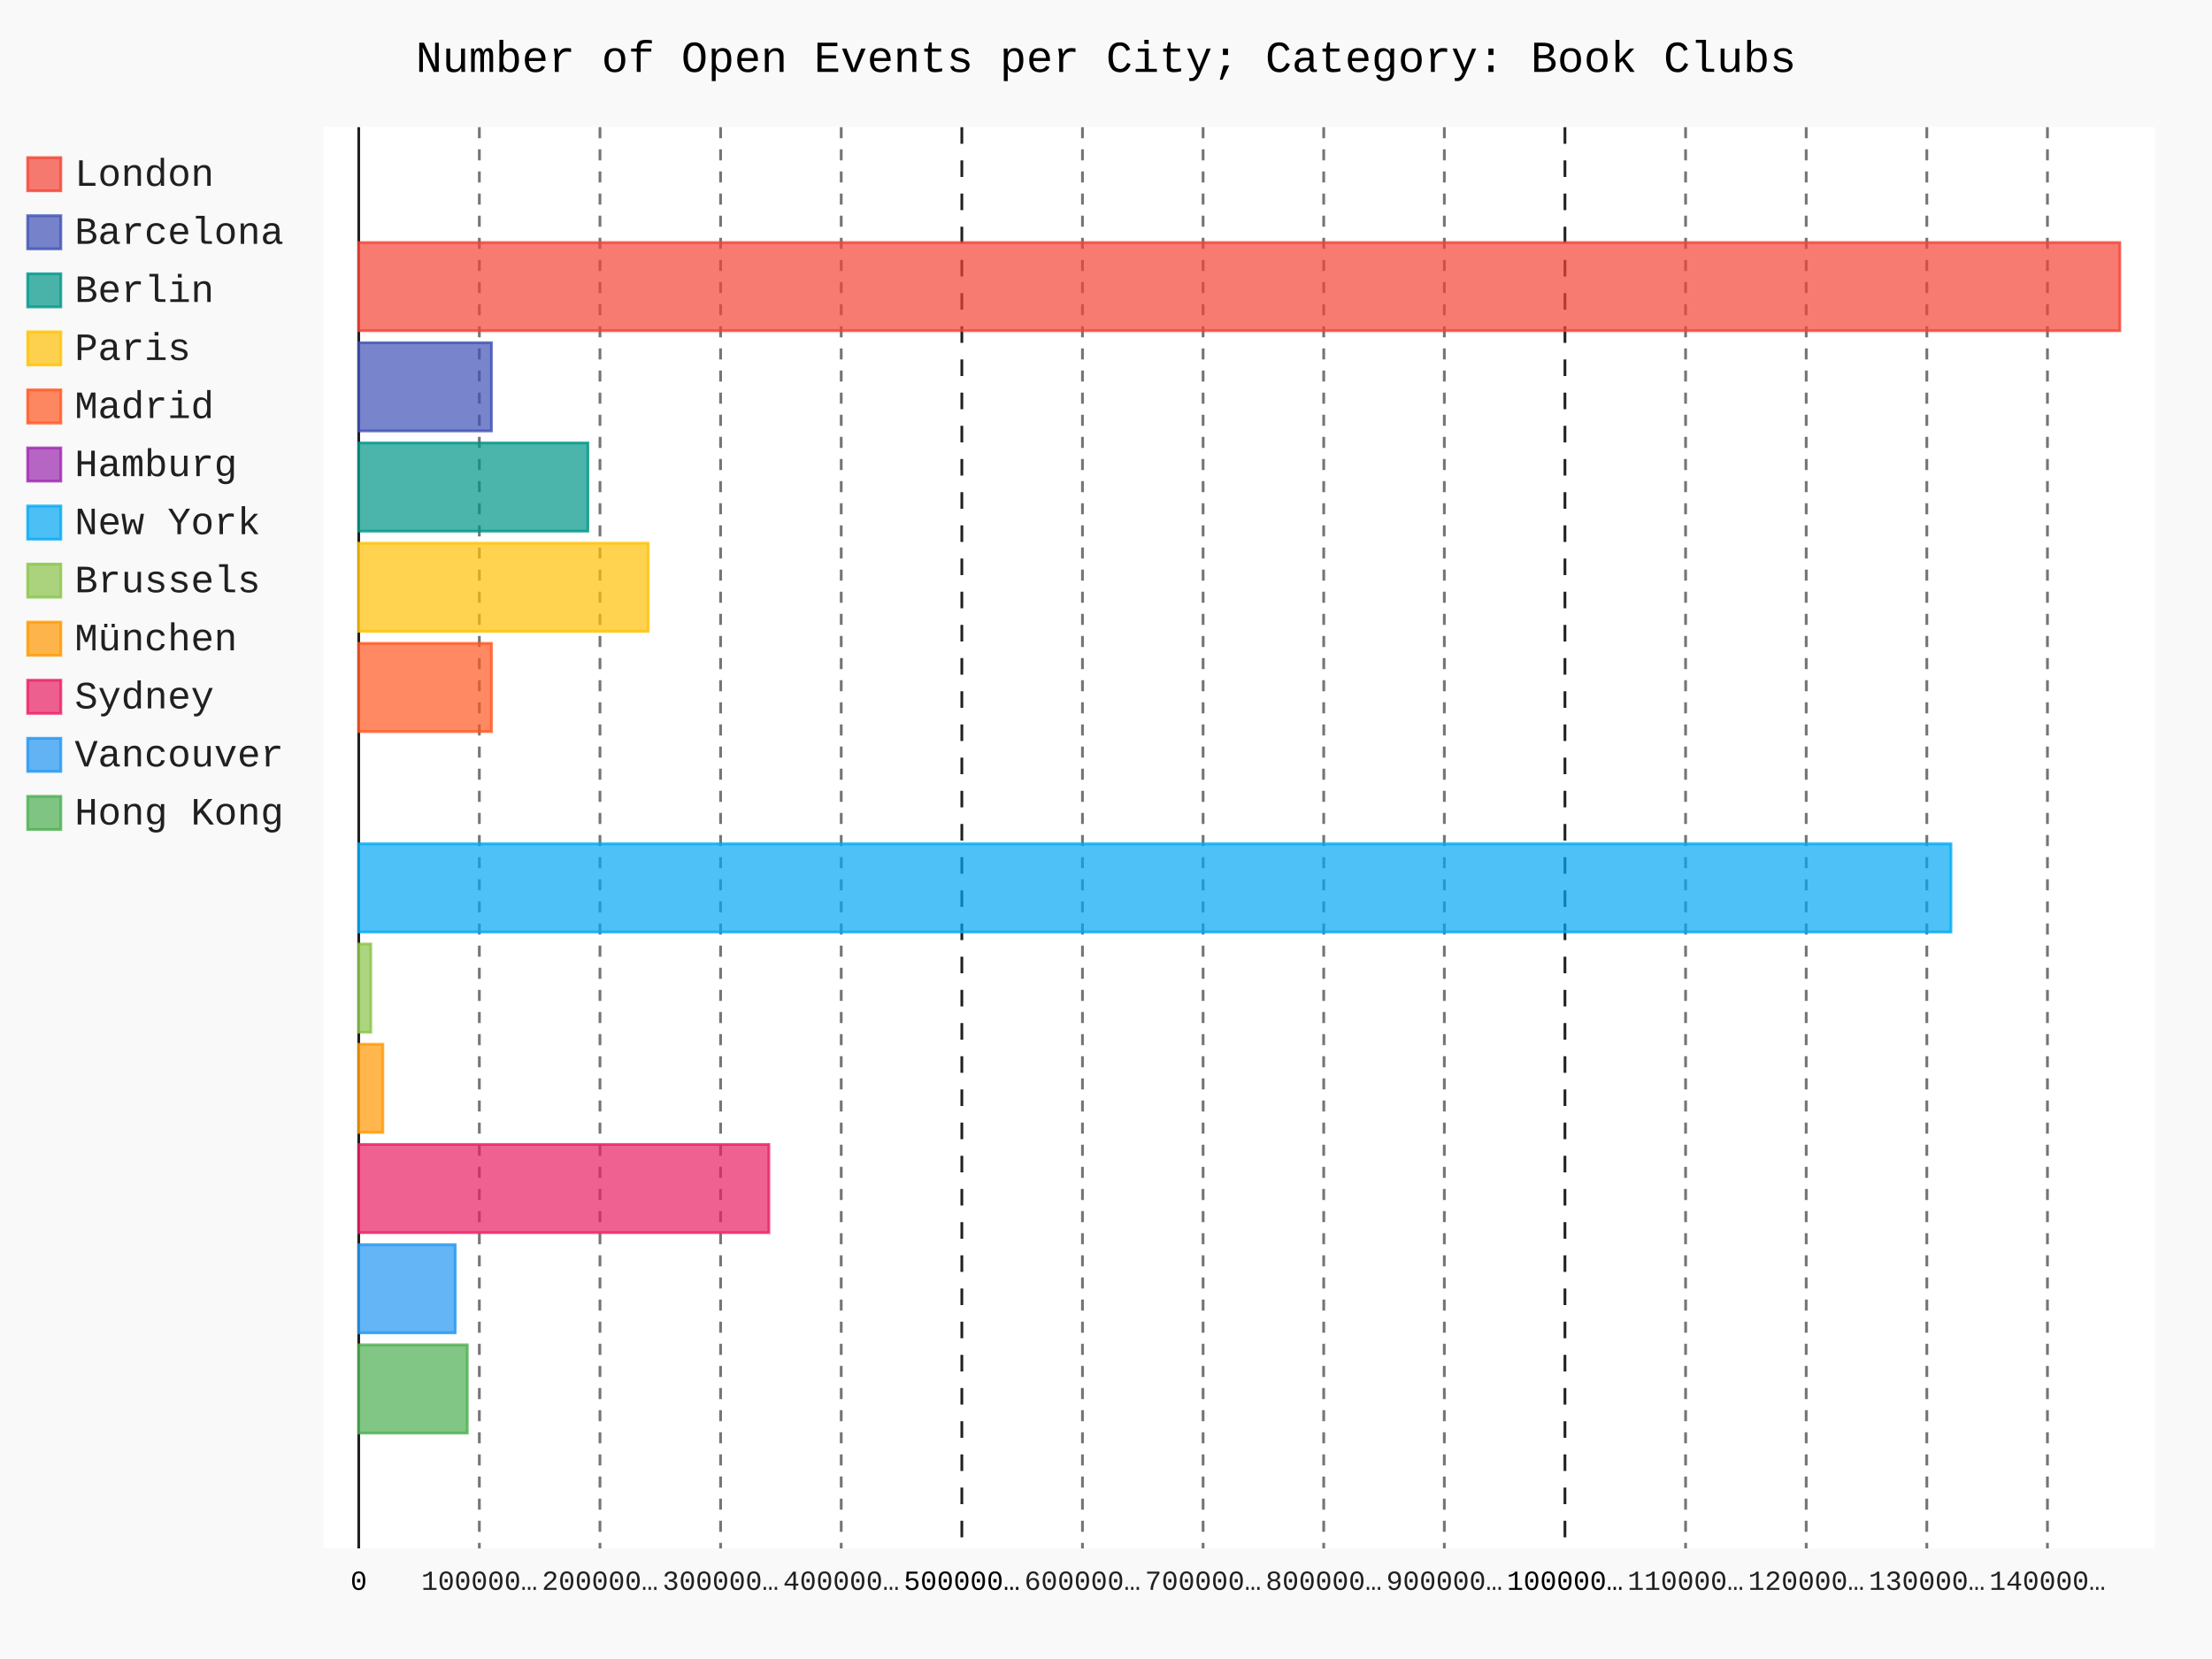
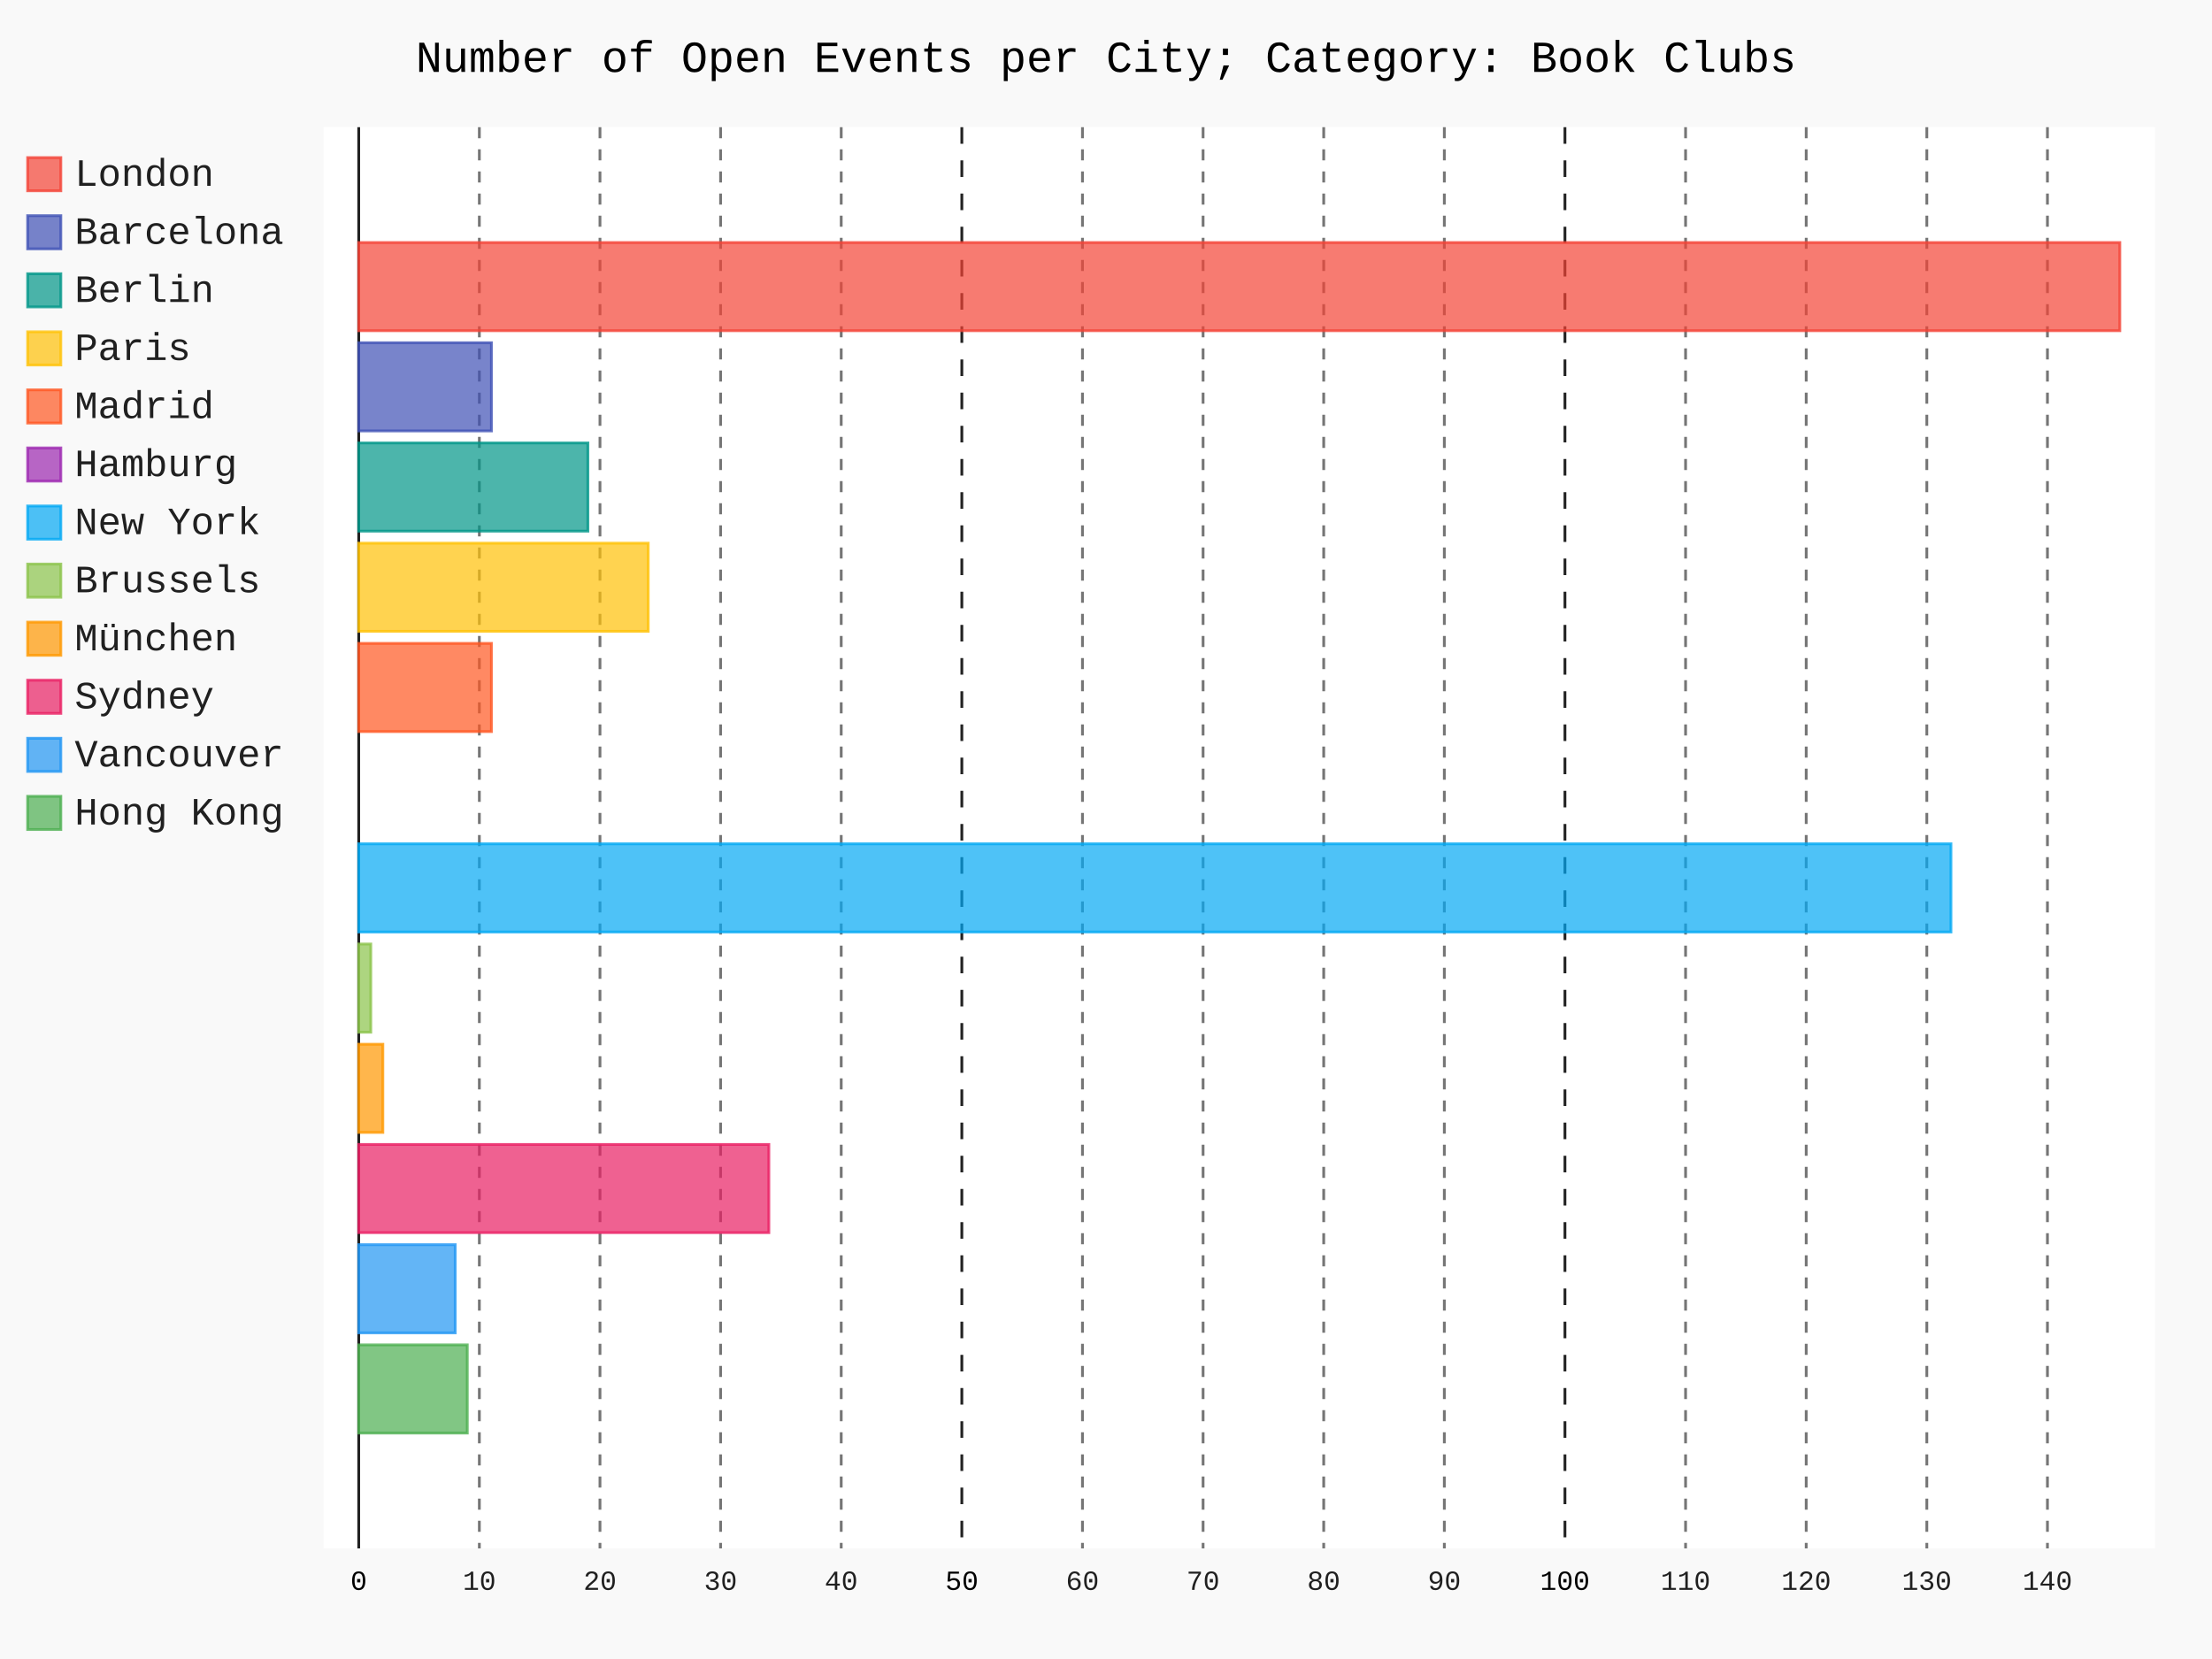
- <svg xmlns="http://www.w3.org/2000/svg" id="chart-c07235f8-29ed-414e-bb63-1a15b83c5eb4" class="pygal-chart" viewBox="0 0 800 600">
+ <svg xmlns="http://www.w3.org/2000/svg" id="chart-0535a2e3-c370-4fa7-9233-6b65098ada27" class="pygal-chart" viewBox="0 0 800 600">
  <defs>
-     <style type="text/css">#chart-c07235f8-29ed-414e-bb63-1a15b83c5eb4{-webkit-user-select:none;-webkit-font-smoothing:antialiased;font-family:Consolas,"Liberation Mono",Menlo,Courier,monospace}#chart-c07235f8-29ed-414e-bb63-1a15b83c5eb4 .title{font-family:Consolas,"Liberation Mono",Menlo,Courier,monospace;font-size:16px}#chart-c07235f8-29ed-414e-bb63-1a15b83c5eb4 .legends .legend text{font-family:Consolas,"Liberation Mono",Menlo,Courier,monospace;font-size:14px}#chart-c07235f8-29ed-414e-bb63-1a15b83c5eb4 .axis text{font-family:Consolas,"Liberation Mono",Menlo,Courier,monospace;font-size:10px}#chart-c07235f8-29ed-414e-bb63-1a15b83c5eb4 .axis text.major{font-family:Consolas,"Liberation Mono",Menlo,Courier,monospace;font-size:10px}#chart-c07235f8-29ed-414e-bb63-1a15b83c5eb4 .text-overlay text.value{font-family:Consolas,"Liberation Mono",Menlo,Courier,monospace;font-size:16px}#chart-c07235f8-29ed-414e-bb63-1a15b83c5eb4 .text-overlay text.label{font-family:Consolas,"Liberation Mono",Menlo,Courier,monospace;font-size:10px}#chart-c07235f8-29ed-414e-bb63-1a15b83c5eb4 .tooltip{font-family:Consolas,"Liberation Mono",Menlo,Courier,monospace;font-size:14px}#chart-c07235f8-29ed-414e-bb63-1a15b83c5eb4 text.no_data{font-family:Consolas,"Liberation Mono",Menlo,Courier,monospace;font-size:64px}
- #chart-c07235f8-29ed-414e-bb63-1a15b83c5eb4{background-color:rgba(249,249,249,1)}#chart-c07235f8-29ed-414e-bb63-1a15b83c5eb4 path,#chart-c07235f8-29ed-414e-bb63-1a15b83c5eb4 line,#chart-c07235f8-29ed-414e-bb63-1a15b83c5eb4 rect,#chart-c07235f8-29ed-414e-bb63-1a15b83c5eb4 circle{-webkit-transition:150ms;-moz-transition:150ms;transition:150ms}#chart-c07235f8-29ed-414e-bb63-1a15b83c5eb4 .graph &gt; .background{fill:rgba(249,249,249,1)}#chart-c07235f8-29ed-414e-bb63-1a15b83c5eb4 .plot &gt; .background{fill:rgba(255,255,255,1)}#chart-c07235f8-29ed-414e-bb63-1a15b83c5eb4 .graph{fill:rgba(0,0,0,.87)}#chart-c07235f8-29ed-414e-bb63-1a15b83c5eb4 text.no_data{fill:rgba(0,0,0,1)}#chart-c07235f8-29ed-414e-bb63-1a15b83c5eb4 .title{fill:rgba(0,0,0,1)}#chart-c07235f8-29ed-414e-bb63-1a15b83c5eb4 .legends .legend text{fill:rgba(0,0,0,.87)}#chart-c07235f8-29ed-414e-bb63-1a15b83c5eb4 .legends .legend:hover text{fill:rgba(0,0,0,1)}#chart-c07235f8-29ed-414e-bb63-1a15b83c5eb4 .axis .line{stroke:rgba(0,0,0,1)}#chart-c07235f8-29ed-414e-bb63-1a15b83c5eb4 .axis .guide.line{stroke:rgba(0,0,0,.54)}#chart-c07235f8-29ed-414e-bb63-1a15b83c5eb4 .axis .major.line{stroke:rgba(0,0,0,.87)}#chart-c07235f8-29ed-414e-bb63-1a15b83c5eb4 .axis text.major{fill:rgba(0,0,0,1)}#chart-c07235f8-29ed-414e-bb63-1a15b83c5eb4 .axis.y .guides:hover .guide.line,#chart-c07235f8-29ed-414e-bb63-1a15b83c5eb4 .line-graph .axis.x .guides:hover .guide.line,#chart-c07235f8-29ed-414e-bb63-1a15b83c5eb4 .stackedline-graph .axis.x .guides:hover .guide.line,#chart-c07235f8-29ed-414e-bb63-1a15b83c5eb4 .xy-graph .axis.x .guides:hover .guide.line{stroke:rgba(0,0,0,1)}#chart-c07235f8-29ed-414e-bb63-1a15b83c5eb4 .axis .guides:hover text{fill:rgba(0,0,0,1)}#chart-c07235f8-29ed-414e-bb63-1a15b83c5eb4 .reactive{fill-opacity:.7;stroke-opacity:.8}#chart-c07235f8-29ed-414e-bb63-1a15b83c5eb4 .ci{stroke:rgba(0,0,0,.87)}#chart-c07235f8-29ed-414e-bb63-1a15b83c5eb4 .reactive.active,#chart-c07235f8-29ed-414e-bb63-1a15b83c5eb4 .active .reactive{fill-opacity:.8;stroke-opacity:.9;stroke-width:4}#chart-c07235f8-29ed-414e-bb63-1a15b83c5eb4 .ci .reactive.active{stroke-width:1.5}#chart-c07235f8-29ed-414e-bb63-1a15b83c5eb4 .series text{fill:rgba(0,0,0,1)}#chart-c07235f8-29ed-414e-bb63-1a15b83c5eb4 .tooltip rect{fill:rgba(255,255,255,1);stroke:rgba(0,0,0,1);-webkit-transition:opacity 150ms;-moz-transition:opacity 150ms;transition:opacity 150ms}#chart-c07235f8-29ed-414e-bb63-1a15b83c5eb4 .tooltip .label{fill:rgba(0,0,0,.87)}#chart-c07235f8-29ed-414e-bb63-1a15b83c5eb4 .tooltip .label{fill:rgba(0,0,0,.87)}#chart-c07235f8-29ed-414e-bb63-1a15b83c5eb4 .tooltip .legend{font-size:.8em;fill:rgba(0,0,0,.54)}#chart-c07235f8-29ed-414e-bb63-1a15b83c5eb4 .tooltip .x_label{font-size:.6em;fill:rgba(0,0,0,1)}#chart-c07235f8-29ed-414e-bb63-1a15b83c5eb4 .tooltip .xlink{font-size:.5em;text-decoration:underline}#chart-c07235f8-29ed-414e-bb63-1a15b83c5eb4 .tooltip .value{font-size:1.5em}#chart-c07235f8-29ed-414e-bb63-1a15b83c5eb4 .bound{font-size:.5em}#chart-c07235f8-29ed-414e-bb63-1a15b83c5eb4 .max-value{font-size:.75em;fill:rgba(0,0,0,.54)}#chart-c07235f8-29ed-414e-bb63-1a15b83c5eb4 .map-element{fill:rgba(255,255,255,1);stroke:rgba(0,0,0,.54) !important}#chart-c07235f8-29ed-414e-bb63-1a15b83c5eb4 .map-element .reactive{fill-opacity:inherit;stroke-opacity:inherit}#chart-c07235f8-29ed-414e-bb63-1a15b83c5eb4 .color-0,#chart-c07235f8-29ed-414e-bb63-1a15b83c5eb4 .color-0 a:visited{stroke:#F44336;fill:#F44336}#chart-c07235f8-29ed-414e-bb63-1a15b83c5eb4 .color-1,#chart-c07235f8-29ed-414e-bb63-1a15b83c5eb4 .color-1 a:visited{stroke:#3F51B5;fill:#3F51B5}#chart-c07235f8-29ed-414e-bb63-1a15b83c5eb4 .color-2,#chart-c07235f8-29ed-414e-bb63-1a15b83c5eb4 .color-2 a:visited{stroke:#009688;fill:#009688}#chart-c07235f8-29ed-414e-bb63-1a15b83c5eb4 .color-3,#chart-c07235f8-29ed-414e-bb63-1a15b83c5eb4 .color-3 a:visited{stroke:#FFC107;fill:#FFC107}#chart-c07235f8-29ed-414e-bb63-1a15b83c5eb4 .color-4,#chart-c07235f8-29ed-414e-bb63-1a15b83c5eb4 .color-4 a:visited{stroke:#FF5722;fill:#FF5722}#chart-c07235f8-29ed-414e-bb63-1a15b83c5eb4 .color-5,#chart-c07235f8-29ed-414e-bb63-1a15b83c5eb4 .color-5 a:visited{stroke:#9C27B0;fill:#9C27B0}#chart-c07235f8-29ed-414e-bb63-1a15b83c5eb4 .color-6,#chart-c07235f8-29ed-414e-bb63-1a15b83c5eb4 .color-6 a:visited{stroke:#03A9F4;fill:#03A9F4}#chart-c07235f8-29ed-414e-bb63-1a15b83c5eb4 .color-7,#chart-c07235f8-29ed-414e-bb63-1a15b83c5eb4 .color-7 a:visited{stroke:#8BC34A;fill:#8BC34A}#chart-c07235f8-29ed-414e-bb63-1a15b83c5eb4 .color-8,#chart-c07235f8-29ed-414e-bb63-1a15b83c5eb4 .color-8 a:visited{stroke:#FF9800;fill:#FF9800}#chart-c07235f8-29ed-414e-bb63-1a15b83c5eb4 .color-9,#chart-c07235f8-29ed-414e-bb63-1a15b83c5eb4 .color-9 a:visited{stroke:#E91E63;fill:#E91E63}#chart-c07235f8-29ed-414e-bb63-1a15b83c5eb4 .color-10,#chart-c07235f8-29ed-414e-bb63-1a15b83c5eb4 .color-10 a:visited{stroke:#2196F3;fill:#2196F3}#chart-c07235f8-29ed-414e-bb63-1a15b83c5eb4 .color-11,#chart-c07235f8-29ed-414e-bb63-1a15b83c5eb4 .color-11 a:visited{stroke:#4CAF50;fill:#4CAF50}#chart-c07235f8-29ed-414e-bb63-1a15b83c5eb4 .text-overlay .color-0 text{fill:black}#chart-c07235f8-29ed-414e-bb63-1a15b83c5eb4 .text-overlay .color-1 text{fill:black}#chart-c07235f8-29ed-414e-bb63-1a15b83c5eb4 .text-overlay .color-2 text{fill:black}#chart-c07235f8-29ed-414e-bb63-1a15b83c5eb4 .text-overlay .color-3 text{fill:black}#chart-c07235f8-29ed-414e-bb63-1a15b83c5eb4 .text-overlay .color-4 text{fill:black}#chart-c07235f8-29ed-414e-bb63-1a15b83c5eb4 .text-overlay .color-5 text{fill:black}#chart-c07235f8-29ed-414e-bb63-1a15b83c5eb4 .text-overlay .color-6 text{fill:black}#chart-c07235f8-29ed-414e-bb63-1a15b83c5eb4 .text-overlay .color-7 text{fill:black}#chart-c07235f8-29ed-414e-bb63-1a15b83c5eb4 .text-overlay .color-8 text{fill:black}#chart-c07235f8-29ed-414e-bb63-1a15b83c5eb4 .text-overlay .color-9 text{fill:black}#chart-c07235f8-29ed-414e-bb63-1a15b83c5eb4 .text-overlay .color-10 text{fill:black}#chart-c07235f8-29ed-414e-bb63-1a15b83c5eb4 .text-overlay .color-11 text{fill:black}
- #chart-c07235f8-29ed-414e-bb63-1a15b83c5eb4 text.no_data{text-anchor:middle}#chart-c07235f8-29ed-414e-bb63-1a15b83c5eb4 .guide.line{fill:none}#chart-c07235f8-29ed-414e-bb63-1a15b83c5eb4 .centered{text-anchor:middle}#chart-c07235f8-29ed-414e-bb63-1a15b83c5eb4 .title{text-anchor:middle}#chart-c07235f8-29ed-414e-bb63-1a15b83c5eb4 .legends .legend text{fill-opacity:1}#chart-c07235f8-29ed-414e-bb63-1a15b83c5eb4 .axis.x text{text-anchor:middle}#chart-c07235f8-29ed-414e-bb63-1a15b83c5eb4 .axis.x:not(.web) text[transform]{text-anchor:start}#chart-c07235f8-29ed-414e-bb63-1a15b83c5eb4 .axis.x:not(.web) text[transform].backwards{text-anchor:end}#chart-c07235f8-29ed-414e-bb63-1a15b83c5eb4 .axis.y text{text-anchor:end}#chart-c07235f8-29ed-414e-bb63-1a15b83c5eb4 .axis.y text[transform].backwards{text-anchor:start}#chart-c07235f8-29ed-414e-bb63-1a15b83c5eb4 .axis.y2 text{text-anchor:start}#chart-c07235f8-29ed-414e-bb63-1a15b83c5eb4 .axis.y2 text[transform].backwards{text-anchor:end}#chart-c07235f8-29ed-414e-bb63-1a15b83c5eb4 .axis .guide.line{stroke-dasharray:4,4}#chart-c07235f8-29ed-414e-bb63-1a15b83c5eb4 .axis .major.guide.line{stroke-dasharray:6,6}#chart-c07235f8-29ed-414e-bb63-1a15b83c5eb4 .horizontal .axis.y .guide.line,#chart-c07235f8-29ed-414e-bb63-1a15b83c5eb4 .horizontal .axis.y2 .guide.line,#chart-c07235f8-29ed-414e-bb63-1a15b83c5eb4 .vertical .axis.x .guide.line{opacity:0}#chart-c07235f8-29ed-414e-bb63-1a15b83c5eb4 .horizontal .axis.always_show .guide.line,#chart-c07235f8-29ed-414e-bb63-1a15b83c5eb4 .vertical .axis.always_show .guide.line{opacity:1 !important}#chart-c07235f8-29ed-414e-bb63-1a15b83c5eb4 .axis.y .guides:hover .guide.line,#chart-c07235f8-29ed-414e-bb63-1a15b83c5eb4 .axis.y2 .guides:hover .guide.line,#chart-c07235f8-29ed-414e-bb63-1a15b83c5eb4 .axis.x .guides:hover .guide.line{opacity:1}#chart-c07235f8-29ed-414e-bb63-1a15b83c5eb4 .axis .guides:hover text{opacity:1}#chart-c07235f8-29ed-414e-bb63-1a15b83c5eb4 .nofill{fill:none}#chart-c07235f8-29ed-414e-bb63-1a15b83c5eb4 .subtle-fill{fill-opacity:.2}#chart-c07235f8-29ed-414e-bb63-1a15b83c5eb4 .dot{stroke-width:1px;fill-opacity:1}#chart-c07235f8-29ed-414e-bb63-1a15b83c5eb4 .dot.active{stroke-width:5px}#chart-c07235f8-29ed-414e-bb63-1a15b83c5eb4 .dot.negative{fill:transparent}#chart-c07235f8-29ed-414e-bb63-1a15b83c5eb4 text,#chart-c07235f8-29ed-414e-bb63-1a15b83c5eb4 tspan{stroke:none !important}#chart-c07235f8-29ed-414e-bb63-1a15b83c5eb4 .series text.active{opacity:1}#chart-c07235f8-29ed-414e-bb63-1a15b83c5eb4 .tooltip rect{fill-opacity:.95;stroke-width:.5}#chart-c07235f8-29ed-414e-bb63-1a15b83c5eb4 .tooltip text{fill-opacity:1}#chart-c07235f8-29ed-414e-bb63-1a15b83c5eb4 .showable{visibility:hidden}#chart-c07235f8-29ed-414e-bb63-1a15b83c5eb4 .showable.shown{visibility:visible}#chart-c07235f8-29ed-414e-bb63-1a15b83c5eb4 .gauge-background{fill:rgba(229,229,229,1);stroke:none}#chart-c07235f8-29ed-414e-bb63-1a15b83c5eb4 .bg-lines{stroke:rgba(249,249,249,1);stroke-width:2px}</style>
+     <style type="text/css">#chart-0535a2e3-c370-4fa7-9233-6b65098ada27{-webkit-user-select:none;-webkit-font-smoothing:antialiased;font-family:Consolas,"Liberation Mono",Menlo,Courier,monospace}#chart-0535a2e3-c370-4fa7-9233-6b65098ada27 .title{font-family:Consolas,"Liberation Mono",Menlo,Courier,monospace;font-size:16px}#chart-0535a2e3-c370-4fa7-9233-6b65098ada27 .legends .legend text{font-family:Consolas,"Liberation Mono",Menlo,Courier,monospace;font-size:14px}#chart-0535a2e3-c370-4fa7-9233-6b65098ada27 .axis text{font-family:Consolas,"Liberation Mono",Menlo,Courier,monospace;font-size:10px}#chart-0535a2e3-c370-4fa7-9233-6b65098ada27 .axis text.major{font-family:Consolas,"Liberation Mono",Menlo,Courier,monospace;font-size:10px}#chart-0535a2e3-c370-4fa7-9233-6b65098ada27 .text-overlay text.value{font-family:Consolas,"Liberation Mono",Menlo,Courier,monospace;font-size:16px}#chart-0535a2e3-c370-4fa7-9233-6b65098ada27 .text-overlay text.label{font-family:Consolas,"Liberation Mono",Menlo,Courier,monospace;font-size:10px}#chart-0535a2e3-c370-4fa7-9233-6b65098ada27 .tooltip{font-family:Consolas,"Liberation Mono",Menlo,Courier,monospace;font-size:14px}#chart-0535a2e3-c370-4fa7-9233-6b65098ada27 text.no_data{font-family:Consolas,"Liberation Mono",Menlo,Courier,monospace;font-size:64px}
+ #chart-0535a2e3-c370-4fa7-9233-6b65098ada27{background-color:rgba(249,249,249,1)}#chart-0535a2e3-c370-4fa7-9233-6b65098ada27 path,#chart-0535a2e3-c370-4fa7-9233-6b65098ada27 line,#chart-0535a2e3-c370-4fa7-9233-6b65098ada27 rect,#chart-0535a2e3-c370-4fa7-9233-6b65098ada27 circle{-webkit-transition:150ms;-moz-transition:150ms;transition:150ms}#chart-0535a2e3-c370-4fa7-9233-6b65098ada27 .graph &gt; .background{fill:rgba(249,249,249,1)}#chart-0535a2e3-c370-4fa7-9233-6b65098ada27 .plot &gt; .background{fill:rgba(255,255,255,1)}#chart-0535a2e3-c370-4fa7-9233-6b65098ada27 .graph{fill:rgba(0,0,0,.87)}#chart-0535a2e3-c370-4fa7-9233-6b65098ada27 text.no_data{fill:rgba(0,0,0,1)}#chart-0535a2e3-c370-4fa7-9233-6b65098ada27 .title{fill:rgba(0,0,0,1)}#chart-0535a2e3-c370-4fa7-9233-6b65098ada27 .legends .legend text{fill:rgba(0,0,0,.87)}#chart-0535a2e3-c370-4fa7-9233-6b65098ada27 .legends .legend:hover text{fill:rgba(0,0,0,1)}#chart-0535a2e3-c370-4fa7-9233-6b65098ada27 .axis .line{stroke:rgba(0,0,0,1)}#chart-0535a2e3-c370-4fa7-9233-6b65098ada27 .axis .guide.line{stroke:rgba(0,0,0,.54)}#chart-0535a2e3-c370-4fa7-9233-6b65098ada27 .axis .major.line{stroke:rgba(0,0,0,.87)}#chart-0535a2e3-c370-4fa7-9233-6b65098ada27 .axis text.major{fill:rgba(0,0,0,1)}#chart-0535a2e3-c370-4fa7-9233-6b65098ada27 .axis.y .guides:hover .guide.line,#chart-0535a2e3-c370-4fa7-9233-6b65098ada27 .line-graph .axis.x .guides:hover .guide.line,#chart-0535a2e3-c370-4fa7-9233-6b65098ada27 .stackedline-graph .axis.x .guides:hover .guide.line,#chart-0535a2e3-c370-4fa7-9233-6b65098ada27 .xy-graph .axis.x .guides:hover .guide.line{stroke:rgba(0,0,0,1)}#chart-0535a2e3-c370-4fa7-9233-6b65098ada27 .axis .guides:hover text{fill:rgba(0,0,0,1)}#chart-0535a2e3-c370-4fa7-9233-6b65098ada27 .reactive{fill-opacity:.7;stroke-opacity:.8}#chart-0535a2e3-c370-4fa7-9233-6b65098ada27 .ci{stroke:rgba(0,0,0,.87)}#chart-0535a2e3-c370-4fa7-9233-6b65098ada27 .reactive.active,#chart-0535a2e3-c370-4fa7-9233-6b65098ada27 .active .reactive{fill-opacity:.8;stroke-opacity:.9;stroke-width:4}#chart-0535a2e3-c370-4fa7-9233-6b65098ada27 .ci .reactive.active{stroke-width:1.5}#chart-0535a2e3-c370-4fa7-9233-6b65098ada27 .series text{fill:rgba(0,0,0,1)}#chart-0535a2e3-c370-4fa7-9233-6b65098ada27 .tooltip rect{fill:rgba(255,255,255,1);stroke:rgba(0,0,0,1);-webkit-transition:opacity 150ms;-moz-transition:opacity 150ms;transition:opacity 150ms}#chart-0535a2e3-c370-4fa7-9233-6b65098ada27 .tooltip .label{fill:rgba(0,0,0,.87)}#chart-0535a2e3-c370-4fa7-9233-6b65098ada27 .tooltip .label{fill:rgba(0,0,0,.87)}#chart-0535a2e3-c370-4fa7-9233-6b65098ada27 .tooltip .legend{font-size:.8em;fill:rgba(0,0,0,.54)}#chart-0535a2e3-c370-4fa7-9233-6b65098ada27 .tooltip .x_label{font-size:.6em;fill:rgba(0,0,0,1)}#chart-0535a2e3-c370-4fa7-9233-6b65098ada27 .tooltip .xlink{font-size:.5em;text-decoration:underline}#chart-0535a2e3-c370-4fa7-9233-6b65098ada27 .tooltip .value{font-size:1.5em}#chart-0535a2e3-c370-4fa7-9233-6b65098ada27 .bound{font-size:.5em}#chart-0535a2e3-c370-4fa7-9233-6b65098ada27 .max-value{font-size:.75em;fill:rgba(0,0,0,.54)}#chart-0535a2e3-c370-4fa7-9233-6b65098ada27 .map-element{fill:rgba(255,255,255,1);stroke:rgba(0,0,0,.54) !important}#chart-0535a2e3-c370-4fa7-9233-6b65098ada27 .map-element .reactive{fill-opacity:inherit;stroke-opacity:inherit}#chart-0535a2e3-c370-4fa7-9233-6b65098ada27 .color-0,#chart-0535a2e3-c370-4fa7-9233-6b65098ada27 .color-0 a:visited{stroke:#F44336;fill:#F44336}#chart-0535a2e3-c370-4fa7-9233-6b65098ada27 .color-1,#chart-0535a2e3-c370-4fa7-9233-6b65098ada27 .color-1 a:visited{stroke:#3F51B5;fill:#3F51B5}#chart-0535a2e3-c370-4fa7-9233-6b65098ada27 .color-2,#chart-0535a2e3-c370-4fa7-9233-6b65098ada27 .color-2 a:visited{stroke:#009688;fill:#009688}#chart-0535a2e3-c370-4fa7-9233-6b65098ada27 .color-3,#chart-0535a2e3-c370-4fa7-9233-6b65098ada27 .color-3 a:visited{stroke:#FFC107;fill:#FFC107}#chart-0535a2e3-c370-4fa7-9233-6b65098ada27 .color-4,#chart-0535a2e3-c370-4fa7-9233-6b65098ada27 .color-4 a:visited{stroke:#FF5722;fill:#FF5722}#chart-0535a2e3-c370-4fa7-9233-6b65098ada27 .color-5,#chart-0535a2e3-c370-4fa7-9233-6b65098ada27 .color-5 a:visited{stroke:#9C27B0;fill:#9C27B0}#chart-0535a2e3-c370-4fa7-9233-6b65098ada27 .color-6,#chart-0535a2e3-c370-4fa7-9233-6b65098ada27 .color-6 a:visited{stroke:#03A9F4;fill:#03A9F4}#chart-0535a2e3-c370-4fa7-9233-6b65098ada27 .color-7,#chart-0535a2e3-c370-4fa7-9233-6b65098ada27 .color-7 a:visited{stroke:#8BC34A;fill:#8BC34A}#chart-0535a2e3-c370-4fa7-9233-6b65098ada27 .color-8,#chart-0535a2e3-c370-4fa7-9233-6b65098ada27 .color-8 a:visited{stroke:#FF9800;fill:#FF9800}#chart-0535a2e3-c370-4fa7-9233-6b65098ada27 .color-9,#chart-0535a2e3-c370-4fa7-9233-6b65098ada27 .color-9 a:visited{stroke:#E91E63;fill:#E91E63}#chart-0535a2e3-c370-4fa7-9233-6b65098ada27 .color-10,#chart-0535a2e3-c370-4fa7-9233-6b65098ada27 .color-10 a:visited{stroke:#2196F3;fill:#2196F3}#chart-0535a2e3-c370-4fa7-9233-6b65098ada27 .color-11,#chart-0535a2e3-c370-4fa7-9233-6b65098ada27 .color-11 a:visited{stroke:#4CAF50;fill:#4CAF50}#chart-0535a2e3-c370-4fa7-9233-6b65098ada27 .text-overlay .color-0 text{fill:black}#chart-0535a2e3-c370-4fa7-9233-6b65098ada27 .text-overlay .color-1 text{fill:black}#chart-0535a2e3-c370-4fa7-9233-6b65098ada27 .text-overlay .color-2 text{fill:black}#chart-0535a2e3-c370-4fa7-9233-6b65098ada27 .text-overlay .color-3 text{fill:black}#chart-0535a2e3-c370-4fa7-9233-6b65098ada27 .text-overlay .color-4 text{fill:black}#chart-0535a2e3-c370-4fa7-9233-6b65098ada27 .text-overlay .color-5 text{fill:black}#chart-0535a2e3-c370-4fa7-9233-6b65098ada27 .text-overlay .color-6 text{fill:black}#chart-0535a2e3-c370-4fa7-9233-6b65098ada27 .text-overlay .color-7 text{fill:black}#chart-0535a2e3-c370-4fa7-9233-6b65098ada27 .text-overlay .color-8 text{fill:black}#chart-0535a2e3-c370-4fa7-9233-6b65098ada27 .text-overlay .color-9 text{fill:black}#chart-0535a2e3-c370-4fa7-9233-6b65098ada27 .text-overlay .color-10 text{fill:black}#chart-0535a2e3-c370-4fa7-9233-6b65098ada27 .text-overlay .color-11 text{fill:black}
+ #chart-0535a2e3-c370-4fa7-9233-6b65098ada27 text.no_data{text-anchor:middle}#chart-0535a2e3-c370-4fa7-9233-6b65098ada27 .guide.line{fill:none}#chart-0535a2e3-c370-4fa7-9233-6b65098ada27 .centered{text-anchor:middle}#chart-0535a2e3-c370-4fa7-9233-6b65098ada27 .title{text-anchor:middle}#chart-0535a2e3-c370-4fa7-9233-6b65098ada27 .legends .legend text{fill-opacity:1}#chart-0535a2e3-c370-4fa7-9233-6b65098ada27 .axis.x text{text-anchor:middle}#chart-0535a2e3-c370-4fa7-9233-6b65098ada27 .axis.x:not(.web) text[transform]{text-anchor:start}#chart-0535a2e3-c370-4fa7-9233-6b65098ada27 .axis.x:not(.web) text[transform].backwards{text-anchor:end}#chart-0535a2e3-c370-4fa7-9233-6b65098ada27 .axis.y text{text-anchor:end}#chart-0535a2e3-c370-4fa7-9233-6b65098ada27 .axis.y text[transform].backwards{text-anchor:start}#chart-0535a2e3-c370-4fa7-9233-6b65098ada27 .axis.y2 text{text-anchor:start}#chart-0535a2e3-c370-4fa7-9233-6b65098ada27 .axis.y2 text[transform].backwards{text-anchor:end}#chart-0535a2e3-c370-4fa7-9233-6b65098ada27 .axis .guide.line{stroke-dasharray:4,4}#chart-0535a2e3-c370-4fa7-9233-6b65098ada27 .axis .major.guide.line{stroke-dasharray:6,6}#chart-0535a2e3-c370-4fa7-9233-6b65098ada27 .horizontal .axis.y .guide.line,#chart-0535a2e3-c370-4fa7-9233-6b65098ada27 .horizontal .axis.y2 .guide.line,#chart-0535a2e3-c370-4fa7-9233-6b65098ada27 .vertical .axis.x .guide.line{opacity:0}#chart-0535a2e3-c370-4fa7-9233-6b65098ada27 .horizontal .axis.always_show .guide.line,#chart-0535a2e3-c370-4fa7-9233-6b65098ada27 .vertical .axis.always_show .guide.line{opacity:1 !important}#chart-0535a2e3-c370-4fa7-9233-6b65098ada27 .axis.y .guides:hover .guide.line,#chart-0535a2e3-c370-4fa7-9233-6b65098ada27 .axis.y2 .guides:hover .guide.line,#chart-0535a2e3-c370-4fa7-9233-6b65098ada27 .axis.x .guides:hover .guide.line{opacity:1}#chart-0535a2e3-c370-4fa7-9233-6b65098ada27 .axis .guides:hover text{opacity:1}#chart-0535a2e3-c370-4fa7-9233-6b65098ada27 .nofill{fill:none}#chart-0535a2e3-c370-4fa7-9233-6b65098ada27 .subtle-fill{fill-opacity:.2}#chart-0535a2e3-c370-4fa7-9233-6b65098ada27 .dot{stroke-width:1px;fill-opacity:1}#chart-0535a2e3-c370-4fa7-9233-6b65098ada27 .dot.active{stroke-width:5px}#chart-0535a2e3-c370-4fa7-9233-6b65098ada27 .dot.negative{fill:transparent}#chart-0535a2e3-c370-4fa7-9233-6b65098ada27 text,#chart-0535a2e3-c370-4fa7-9233-6b65098ada27 tspan{stroke:none !important}#chart-0535a2e3-c370-4fa7-9233-6b65098ada27 .series text.active{opacity:1}#chart-0535a2e3-c370-4fa7-9233-6b65098ada27 .tooltip rect{fill-opacity:.95;stroke-width:.5}#chart-0535a2e3-c370-4fa7-9233-6b65098ada27 .tooltip text{fill-opacity:1}#chart-0535a2e3-c370-4fa7-9233-6b65098ada27 .showable{visibility:hidden}#chart-0535a2e3-c370-4fa7-9233-6b65098ada27 .showable.shown{visibility:visible}#chart-0535a2e3-c370-4fa7-9233-6b65098ada27 .gauge-background{fill:rgba(229,229,229,1);stroke:none}#chart-0535a2e3-c370-4fa7-9233-6b65098ada27 .bg-lines{stroke:rgba(249,249,249,1);stroke-width:2px}</style>
  </defs>
  <g class="graph horizontalbar-graph horizontal">
    <rect class="background" height="600" width="800" x="0" y="0" />
    <g class="plot" transform="translate(117, 46)">
      <rect class="background" height="514" width="662.4" x="0" y="0" />
      <g class="axis x always_show">
        <g class="guides">
          <path class="axis major line" d="M12.738 0 v514" />
          <text class="major" x="12.738" y="529.0">0</text>
        </g>
        <g class="guides">
          <path class="guide line" d="M56.363 0 v514" />
-           <text class="" x="56.363" y="529.0">100000…</text>
+           <text class="" x="56.363" y="529.0">10</text>
        </g>
        <g class="guides">
          <path class="guide line" d="M99.988 0 v514" />
-           <text class="" x="99.988" y="529.0">200000…</text>
+           <text class="" x="99.988" y="529.0">20</text>
        </g>
        <g class="guides">
          <path class="guide line" d="M143.613 0 v514" />
-           <text class="" x="143.613" y="529.0">300000…</text>
+           <text class="" x="143.613" y="529.0">30</text>
        </g>
        <g class="guides">
          <path class="guide line" d="M187.238 0 v514" />
-           <text class="" x="187.238" y="529.0">400000…</text>
+           <text class="" x="187.238" y="529.0">40</text>
        </g>
        <g class="guides">
          <path class="major guide line" d="M230.863 0 v514" />
-           <text class="major" x="230.863" y="529.0">500000…</text>
+           <text class="major" x="230.863" y="529.0">50</text>
        </g>
        <g class="guides">
          <path class="guide line" d="M274.488 0 v514" />
-           <text class="" x="274.488" y="529.0">600000…</text>
+           <text class="" x="274.488" y="529.0">60</text>
        </g>
        <g class="guides">
          <path class="guide line" d="M318.113 0 v514" />
-           <text class="" x="318.113" y="529.0">700000…</text>
+           <text class="" x="318.113" y="529.0">70</text>
        </g>
        <g class="guides">
          <path class="guide line" d="M361.737 0 v514" />
-           <text class="" x="361.737" y="529.0">800000…</text>
+           <text class="" x="361.737" y="529.0">80</text>
        </g>
        <g class="guides">
          <path class="guide line" d="M405.362 0 v514" />
-           <text class="" x="405.362" y="529.0">900000…</text>
+           <text class="" x="405.362" y="529.0">90</text>
        </g>
        <g class="guides">
          <path class="major guide line" d="M448.987 0 v514" />
-           <text class="major" x="448.987" y="529.0">100000…</text>
+           <text class="major" x="448.987" y="529.0">100</text>
        </g>
        <g class="guides">
          <path class="guide line" d="M492.612 0 v514" />
-           <text class="" x="492.612" y="529.0">110000…</text>
+           <text class="" x="492.612" y="529.0">110</text>
        </g>
        <g class="guides">
          <path class="guide line" d="M536.237 0 v514" />
-           <text class="" x="536.237" y="529.0">120000…</text>
+           <text class="" x="536.237" y="529.0">120</text>
        </g>
        <g class="guides">
          <path class="guide line" d="M579.862 0 v514" />
-           <text class="" x="579.862" y="529.0">130000…</text>
+           <text class="" x="579.862" y="529.0">130</text>
        </g>
        <g class="guides">
          <path class="guide line" d="M623.487 0 v514" />
-           <text class="" x="623.487" y="529.0">140000…</text>
+           <text class="" x="623.487" y="529.0">140</text>
        </g>
      </g>
      <g class="series serie-11 color-11">
        <g class="bars">
          <g class="bar">
            <rect class="rect reactive tooltip-trigger" height="31.894" rx="0" ry="0" width="39.262" x="12.738" y="440.393" />
          </g>
        </g>
      </g>
      <g class="series serie-10 color-10">
        <g class="bars">
          <g class="bar">
            <rect class="rect reactive tooltip-trigger" height="31.894" rx="0" ry="0" width="34.9" x="12.738" y="404.149" />
          </g>
        </g>
      </g>
      <g class="series serie-9 color-9">
        <g class="bars">
          <g class="bar">
            <rect class="rect reactive tooltip-trigger" height="31.894" rx="0" ry="0" width="148.325" x="12.738" y="367.905" />
          </g>
        </g>
      </g>
      <g class="series serie-8 color-8">
        <g class="bars">
          <g class="bar">
            <rect class="rect reactive tooltip-trigger" height="31.894" rx="0" ry="0" width="8.725" x="12.738" y="331.662" />
          </g>
        </g>
      </g>
      <g class="series serie-7 color-7">
        <g class="bars">
          <g class="bar">
            <rect class="rect reactive tooltip-trigger" height="31.894" rx="0" ry="0" width="4.362" x="12.738" y="295.418" />
          </g>
        </g>
      </g>
      <g class="series serie-6 color-6">
        <g class="bars">
          <g class="bar">
            <rect class="rect reactive tooltip-trigger" height="31.894" rx="0" ry="0" width="575.848" x="12.738" y="259.175" />
          </g>
        </g>
      </g>
      <g class="series serie-5 color-5">
        <g class="bars">
          <g class="bar">
            <rect class="rect reactive tooltip-trigger" height="31.894" rx="0" ry="0" x="12.738" y="222.931" />
          </g>
        </g>
      </g>
      <g class="series serie-4 color-4">
        <g class="bars">
          <g class="bar">
            <rect class="rect reactive tooltip-trigger" height="31.894" rx="0" ry="0" width="47.987" x="12.738" y="186.687" />
          </g>
        </g>
      </g>
      <g class="series serie-3 color-3">
        <g class="bars">
          <g class="bar">
            <rect class="rect reactive tooltip-trigger" height="31.894" rx="0" ry="0" width="104.7" x="12.738" y="150.444" />
          </g>
        </g>
      </g>
      <g class="series serie-2 color-2">
        <g class="bars">
          <g class="bar">
            <rect class="rect reactive tooltip-trigger" height="31.894" rx="0" ry="0" width="82.887" x="12.738" y="114.2" />
          </g>
        </g>
      </g>
      <g class="series serie-1 color-1">
        <g class="bars">
          <g class="bar">
            <rect class="rect reactive tooltip-trigger" height="31.894" rx="0" ry="0" width="47.987" x="12.738" y="77.957" />
          </g>
        </g>
      </g>
      <g class="series serie-0 color-0">
        <g class="bars">
          <g class="bar">
            <rect class="rect reactive tooltip-trigger" height="31.894" rx="0" ry="0" width="636.923" x="12.738" y="41.713" />
          </g>
        </g>
      </g>
    </g>
    <g class="titles">
      <text class="title plot_title" x="400.0" y="26">Number of Open Events per City; Category: Book Clubs</text>
    </g>
    <g class="plot overlay" transform="translate(117, 46)">
      <g class="series serie-11 color-11" />
      <g class="series serie-10 color-10" />
      <g class="series serie-9 color-9" />
      <g class="series serie-8 color-8" />
      <g class="series serie-7 color-7" />
      <g class="series serie-6 color-6" />
      <g class="series serie-5 color-5" />
      <g class="series serie-4 color-4" />
      <g class="series serie-3 color-3" />
      <g class="series serie-2 color-2" />
      <g class="series serie-1 color-1" />
      <g class="series serie-0 color-0" />
    </g>
    <g class="plot text-overlay" transform="translate(117, 46)">
      <g class="series serie-11 color-11" />
      <g class="series serie-10 color-10" />
      <g class="series serie-9 color-9" />
      <g class="series serie-8 color-8" />
      <g class="series serie-7 color-7" />
      <g class="series serie-6 color-6" />
      <g class="series serie-5 color-5" />
      <g class="series serie-4 color-4" />
      <g class="series serie-3 color-3" />
      <g class="series serie-2 color-2" />
      <g class="series serie-1 color-1" />
      <g class="series serie-0 color-0" />
    </g>
    <g class="plot tooltip-overlay" transform="translate(117, 46)">
      <g class="tooltip" style="opacity: 0" transform="translate(0 0)">
        <rect class="tooltip-box" height="0" rx="0" ry="0" width="0" />
        <g class="text" />
      </g>
    </g>
    <g class="legends" transform="translate(10, 56)">
      <g class="legend reactive activate-serie" id="activate-serie-0">
        <rect class="color-0 reactive" height="12" width="12" x="0.0" y="1.0" />
        <text x="17.0" y="11.2">London</text>
      </g>
      <g class="legend reactive activate-serie" id="activate-serie-1">
        <rect class="color-1 reactive" height="12" width="12" x="0.0" y="22.0" />
        <text x="17.0" y="32.2">Barcelona</text>
      </g>
      <g class="legend reactive activate-serie" id="activate-serie-2">
        <rect class="color-2 reactive" height="12" width="12" x="0.0" y="43.0" />
        <text x="17.0" y="53.2">Berlin</text>
      </g>
      <g class="legend reactive activate-serie" id="activate-serie-3">
        <rect class="color-3 reactive" height="12" width="12" x="0.0" y="64.0" />
        <text x="17.0" y="74.2">Paris</text>
      </g>
      <g class="legend reactive activate-serie" id="activate-serie-4">
        <rect class="color-4 reactive" height="12" width="12" x="0.0" y="85.0" />
        <text x="17.0" y="95.2">Madrid</text>
      </g>
      <g class="legend reactive activate-serie" id="activate-serie-5">
        <rect class="color-5 reactive" height="12" width="12" x="0.0" y="106.0" />
        <text x="17.0" y="116.2">Hamburg</text>
      </g>
      <g class="legend reactive activate-serie" id="activate-serie-6">
        <rect class="color-6 reactive" height="12" width="12" x="0.0" y="127.0" />
        <text x="17.0" y="137.2">New York</text>
      </g>
      <g class="legend reactive activate-serie" id="activate-serie-7">
        <rect class="color-7 reactive" height="12" width="12" x="0.0" y="148.0" />
        <text x="17.0" y="158.2">Brussels</text>
      </g>
      <g class="legend reactive activate-serie" id="activate-serie-8">
        <rect class="color-8 reactive" height="12" width="12" x="0.0" y="169.0" />
        <text x="17.0" y="179.2">München</text>
      </g>
      <g class="legend reactive activate-serie" id="activate-serie-9">
        <rect class="color-9 reactive" height="12" width="12" x="0.0" y="190.0" />
        <text x="17.0" y="200.2">Sydney</text>
      </g>
      <g class="legend reactive activate-serie" id="activate-serie-10">
        <rect class="color-10 reactive" height="12" width="12" x="0.0" y="211.0" />
        <text x="17.0" y="221.2">Vancouver</text>
      </g>
      <g class="legend reactive activate-serie" id="activate-serie-11">
        <rect class="color-11 reactive" height="12" width="12" x="0.0" y="232.0" />
        <text x="17.0" y="242.2">Hong Kong</text>
      </g>
    </g>
    <g class="legends" transform="translate(790, 56)" />
  </g>
</svg>
